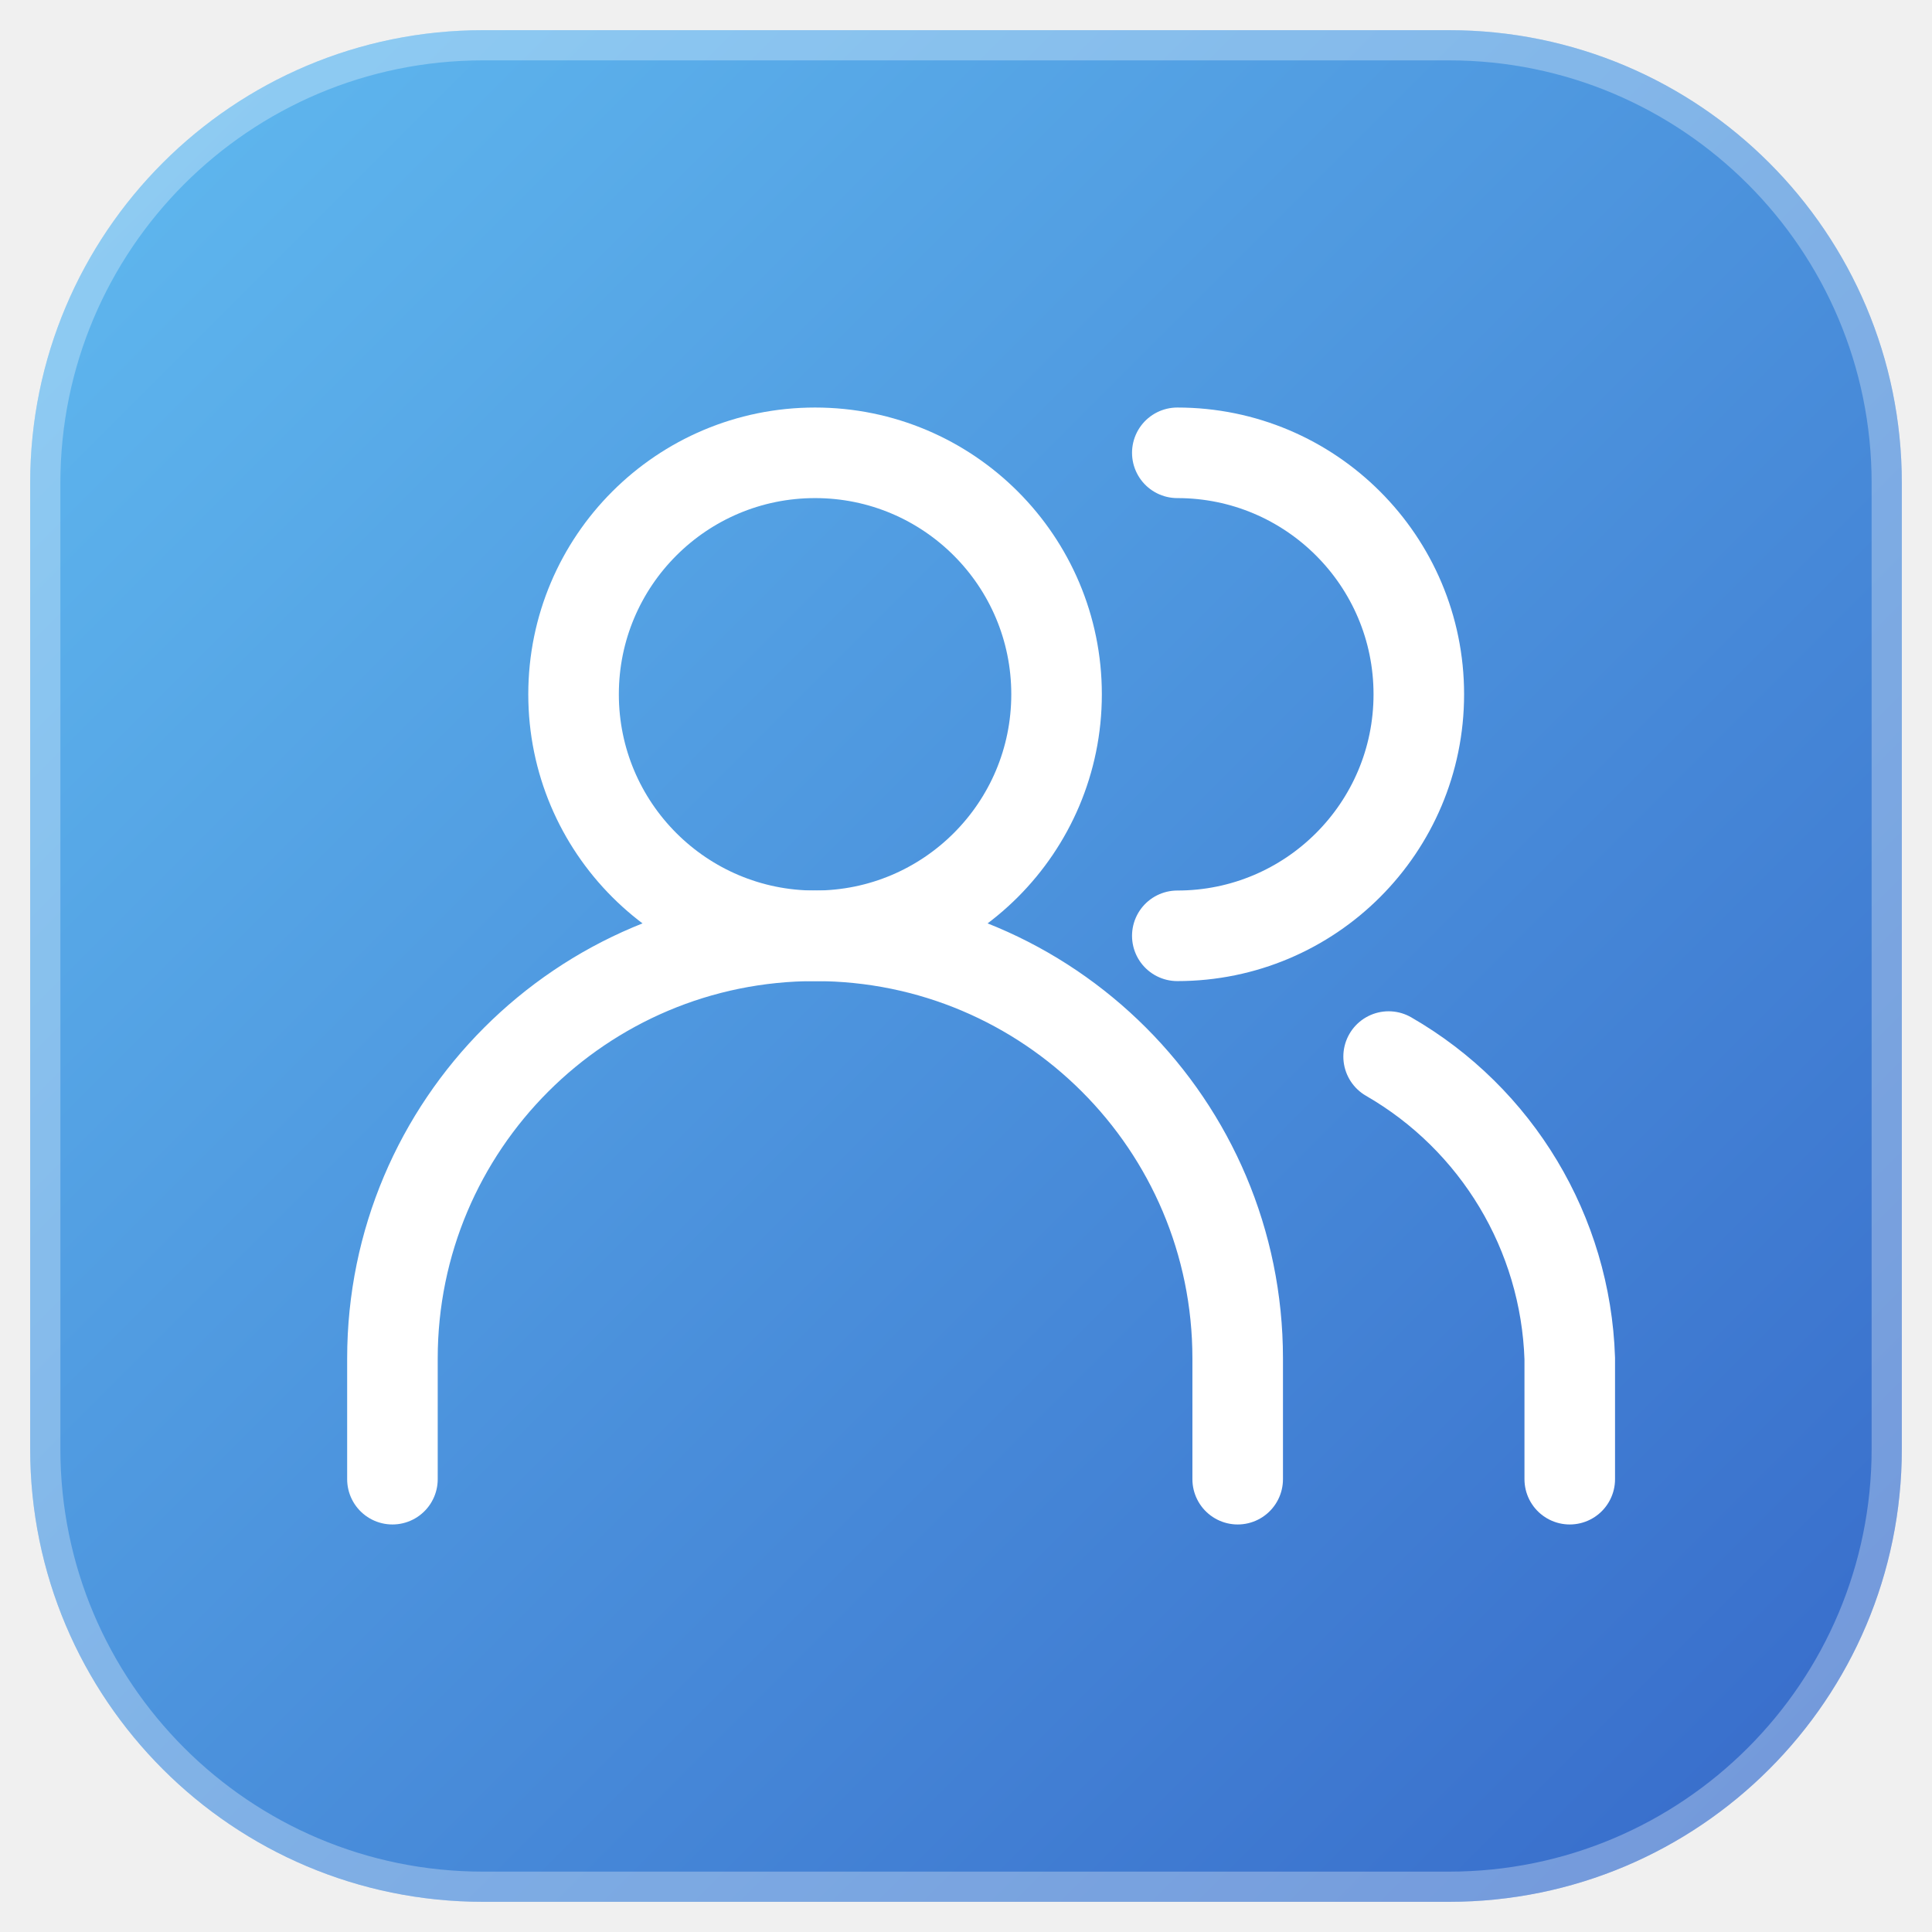
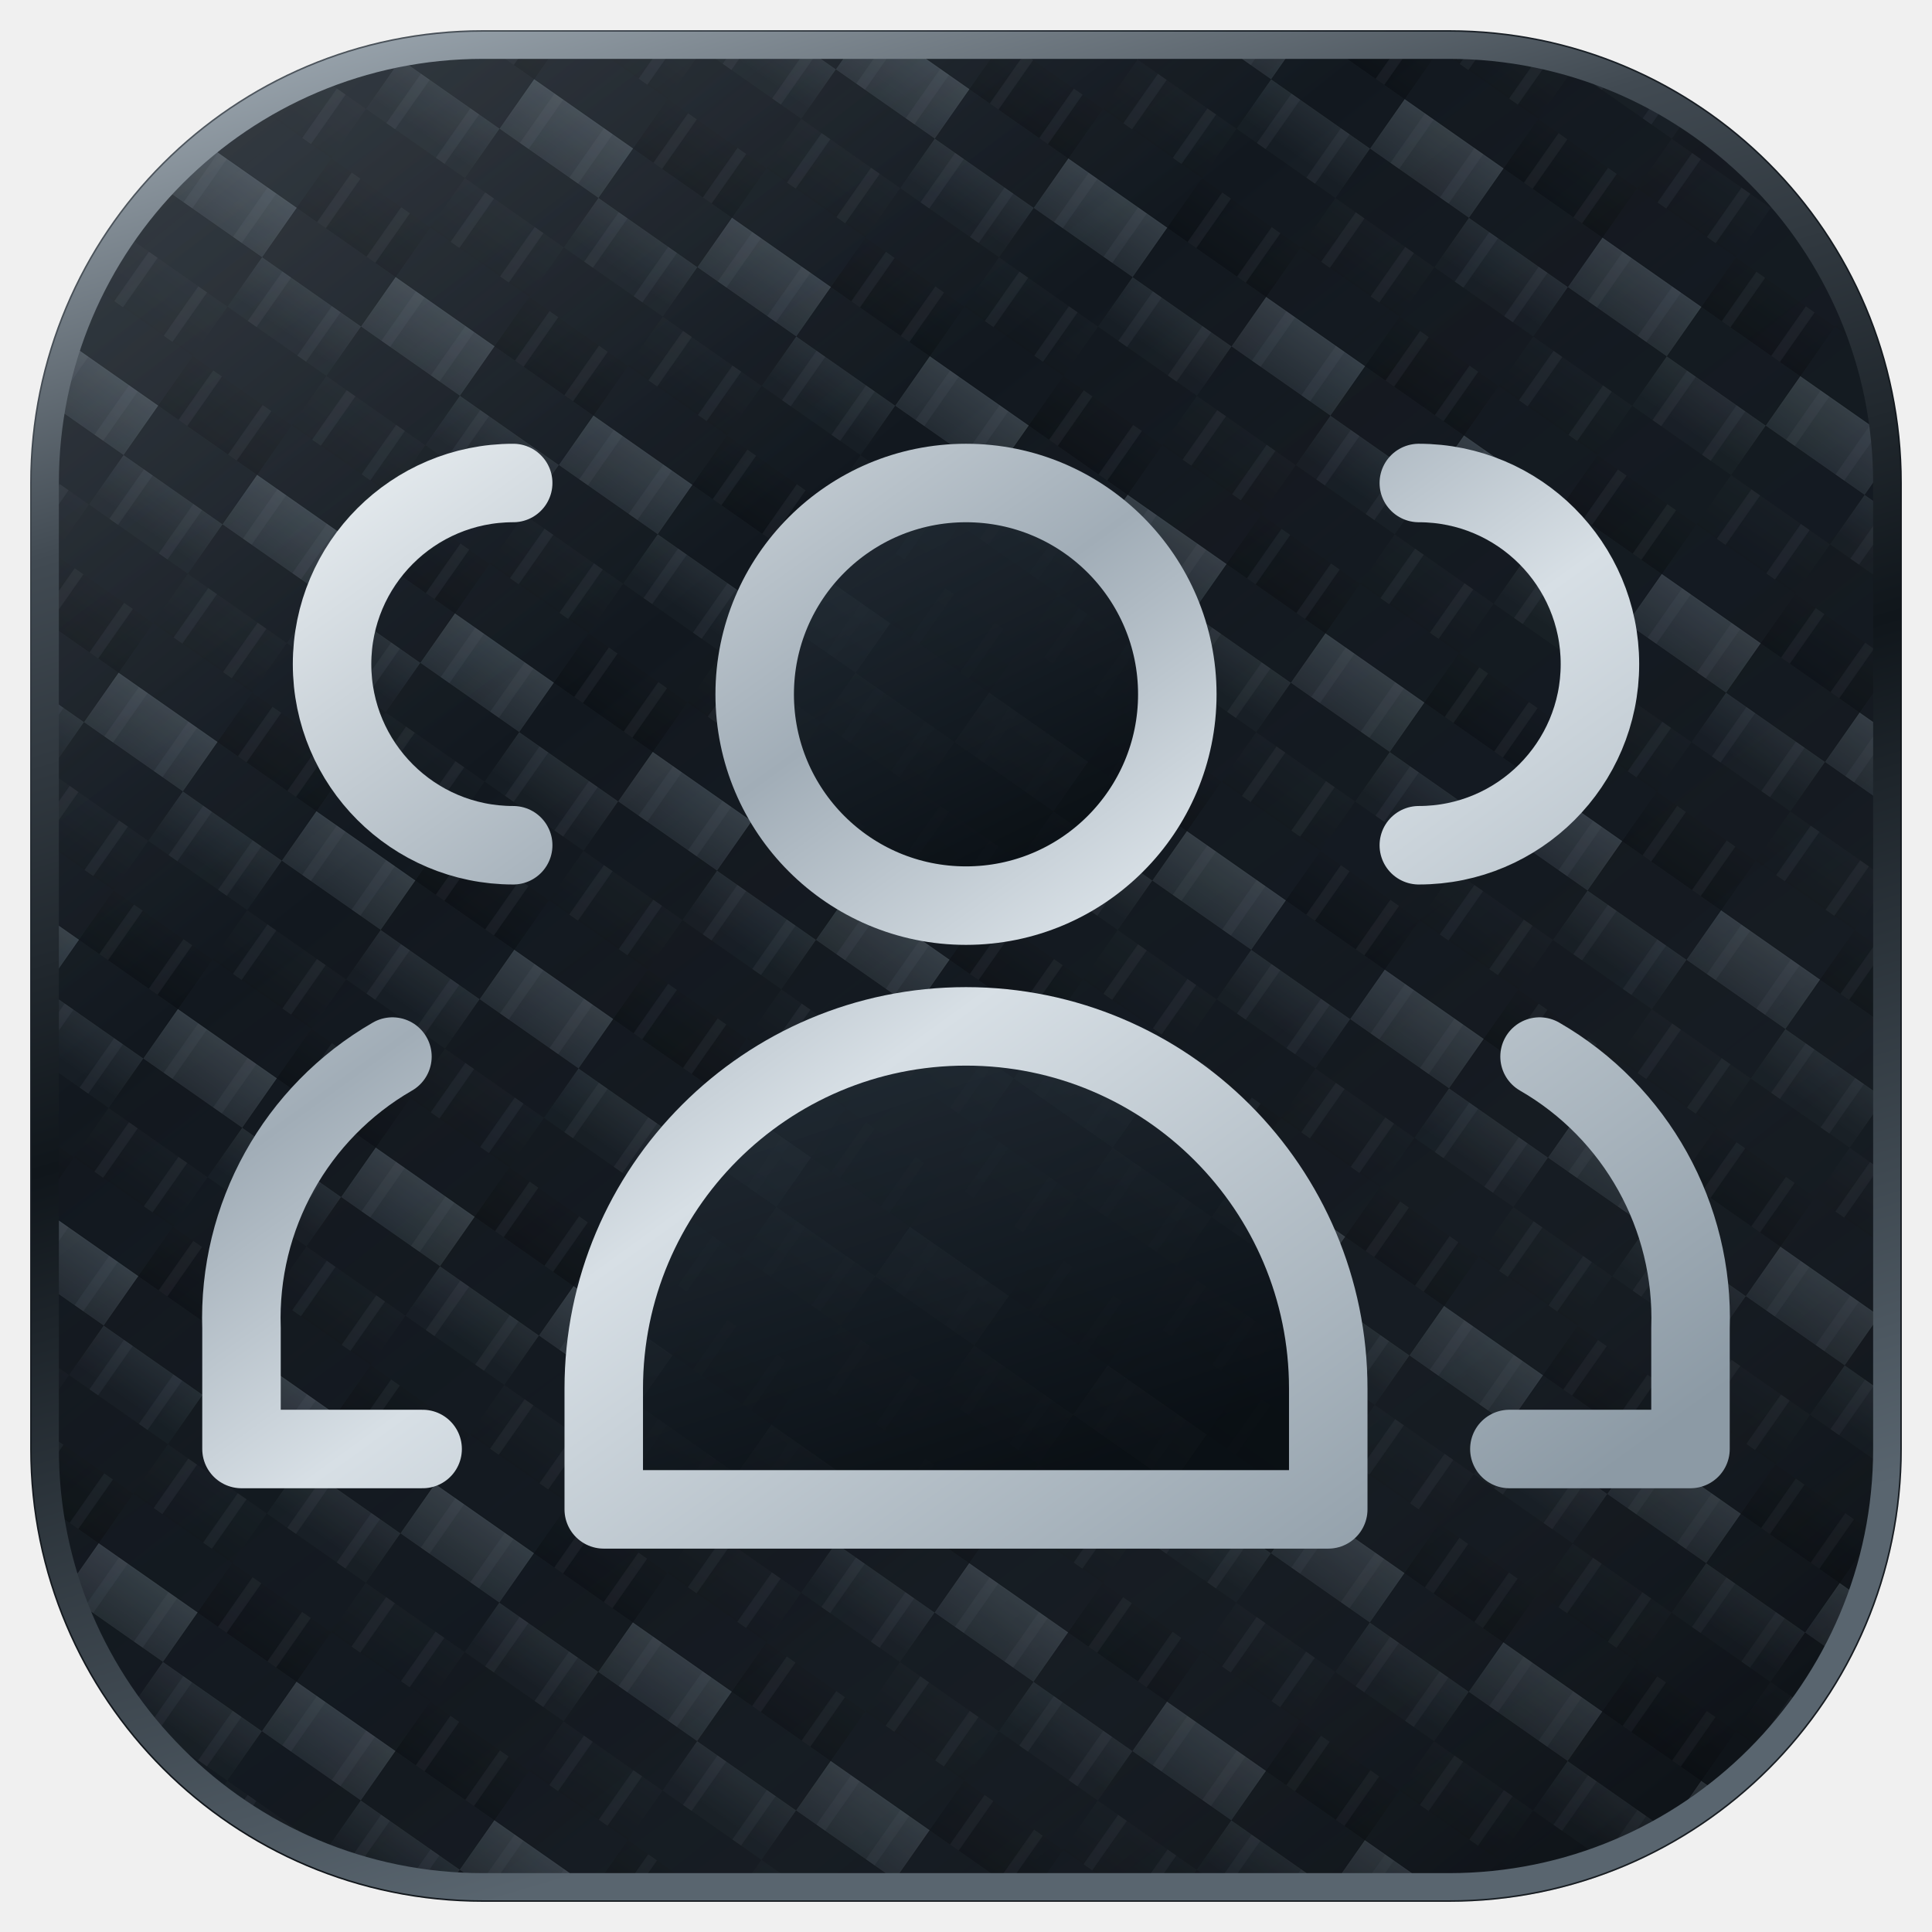
- <svg xmlns="http://www.w3.org/2000/svg" viewBox="0 0 64 64">
+ <svg xmlns="http://www.w3.org/2000/svg" viewBox="0 0 64 64" role="img" aria-labelledby="title">
  <defs>
-     <linearGradient id="g" x1="0" y1="0" x2="1" y2="1">
-       <stop stop-color="#61bbf0" />
-       <stop offset="1" stop-color="#3669c9" />
+     <linearGradient id="carbon" x1="8" y1="2" x2="53" y2="64" gradientUnits="userSpaceOnUse">
+       <stop stop-color="#3c444c" />
+       <stop offset=".23" stop-color="#1b2229" />
+       <stop offset=".65" stop-color="#090d11" />
+       <stop offset="1" stop-color="#20272e" />
+     </linearGradient>
+     <linearGradient id="yarn" x2="0" y2="1">
+       <stop stop-color="#404a53" />
+       <stop offset=".45" stop-color="#161d24" />
+       <stop offset="1" stop-color="#090d12" />
+     </linearGradient>
+     <pattern id="weave" width="8" height="8" patternUnits="userSpaceOnUse" patternTransform="rotate(35)">
+       <path fill="#10161c" d="M0 0h8v8H0z" />
+       <path fill="url(#yarn)" d="M0 0h4v2H0zM4 2h4v2H4zM0 4h4v2H0zM4 6h4v2H4z" />
+       <path d="M1 0v2m2-2v2m2 0v2m2-2v2M1 4v2m2-2v2m2 0v2m2-2v2" stroke="#87949f" stroke-opacity=".12" stroke-width=".35" />
+     </pattern>
+     <linearGradient id="sheen" x2=".8" y2="1">
+       <stop stop-color="#e5edf2" stop-opacity=".15" />
+       <stop offset=".36" stop-color="#c7d3dd" stop-opacity="0" />
+       <stop offset=".65" stop-color="#6d7b88" stop-opacity=".06" />
+       <stop offset="1" stop-color="#000000" stop-opacity=".24" />
+     </linearGradient>
+     <linearGradient id="rim" x2=".3" y2="1">
+       <stop stop-color="#a4afb8" />
+       <stop offset=".25" stop-color="#414a52" />
+       <stop offset=".56" stop-color="#10161b" />
+       <stop offset="1" stop-color="#59656f" />
+     </linearGradient>
+     <linearGradient id="metal" x1="15" y1="11" x2="46" y2="54" gradientUnits="userSpaceOnUse">
+       <stop stop-color="#edf2f5" />
+       <stop offset=".34" stop-color="#a1adb7" />
+       <stop offset=".53" stop-color="#d7dfe5" />
+       <stop offset="1" stop-color="#8c9aa5" />
+     </linearGradient>
+     <linearGradient id="inset" x2=".5" y2="1">
+       <stop stop-color="#26313b" stop-opacity=".85" />
+       <stop offset="1" stop-color="#090e13" stop-opacity=".9" />
    </linearGradient>
  </defs>
-   <rect x="1" y="1" width="62" height="62" rx="15" fill="url(#g)" />
-   <rect x="1.5" y="1.5" width="61" height="61" rx="14.5" fill="none" stroke="white" opacity=".3" />
-   <g fill="none" stroke="white" stroke-width="3">
-     <circle cx="27" cy="23" r="8" />
-     <path d="M13 49v-4a14 14 0 0 1 28 0v4m-2-34a8 8 0 0 1 0 16m7 4a12 12 0 0 1 6 10v4" stroke-linecap="round" />
+   <rect x="1" y="1" width="62" height="62" rx="15" fill="url(#carbon)" />
+   <rect x="1.5" y="1.5" width="61" height="61" rx="14.5" fill="url(#weave)" opacity=".7" />
+   <rect x="1" y="1" width="62" height="62" rx="15" fill="url(#sheen)" />
+   <rect x="1.5" y="1.5" width="61" height="61" rx="14.5" fill="none" stroke="url(#rim)" stroke-width=".9" />
+   <g fill="none" stroke="url(#metal)" stroke-width="2.6" stroke-linecap="round" stroke-linejoin="round">
+     <circle cx="32" cy="23" r="7" fill="url(#inset)" />
+     <path d="M20 50v-4a12 12 0 0 1 24 0v4Z" fill="url(#inset)" />
+     <path d="M17 16a6 6 0 1 0 0 12m-4 7a10 10 0 0 0-5 9v4h6m33-32a6 6 0 1 1 0 12m4 7a10 10 0 0 1 5 9v4h-6" />
  </g>
</svg>
